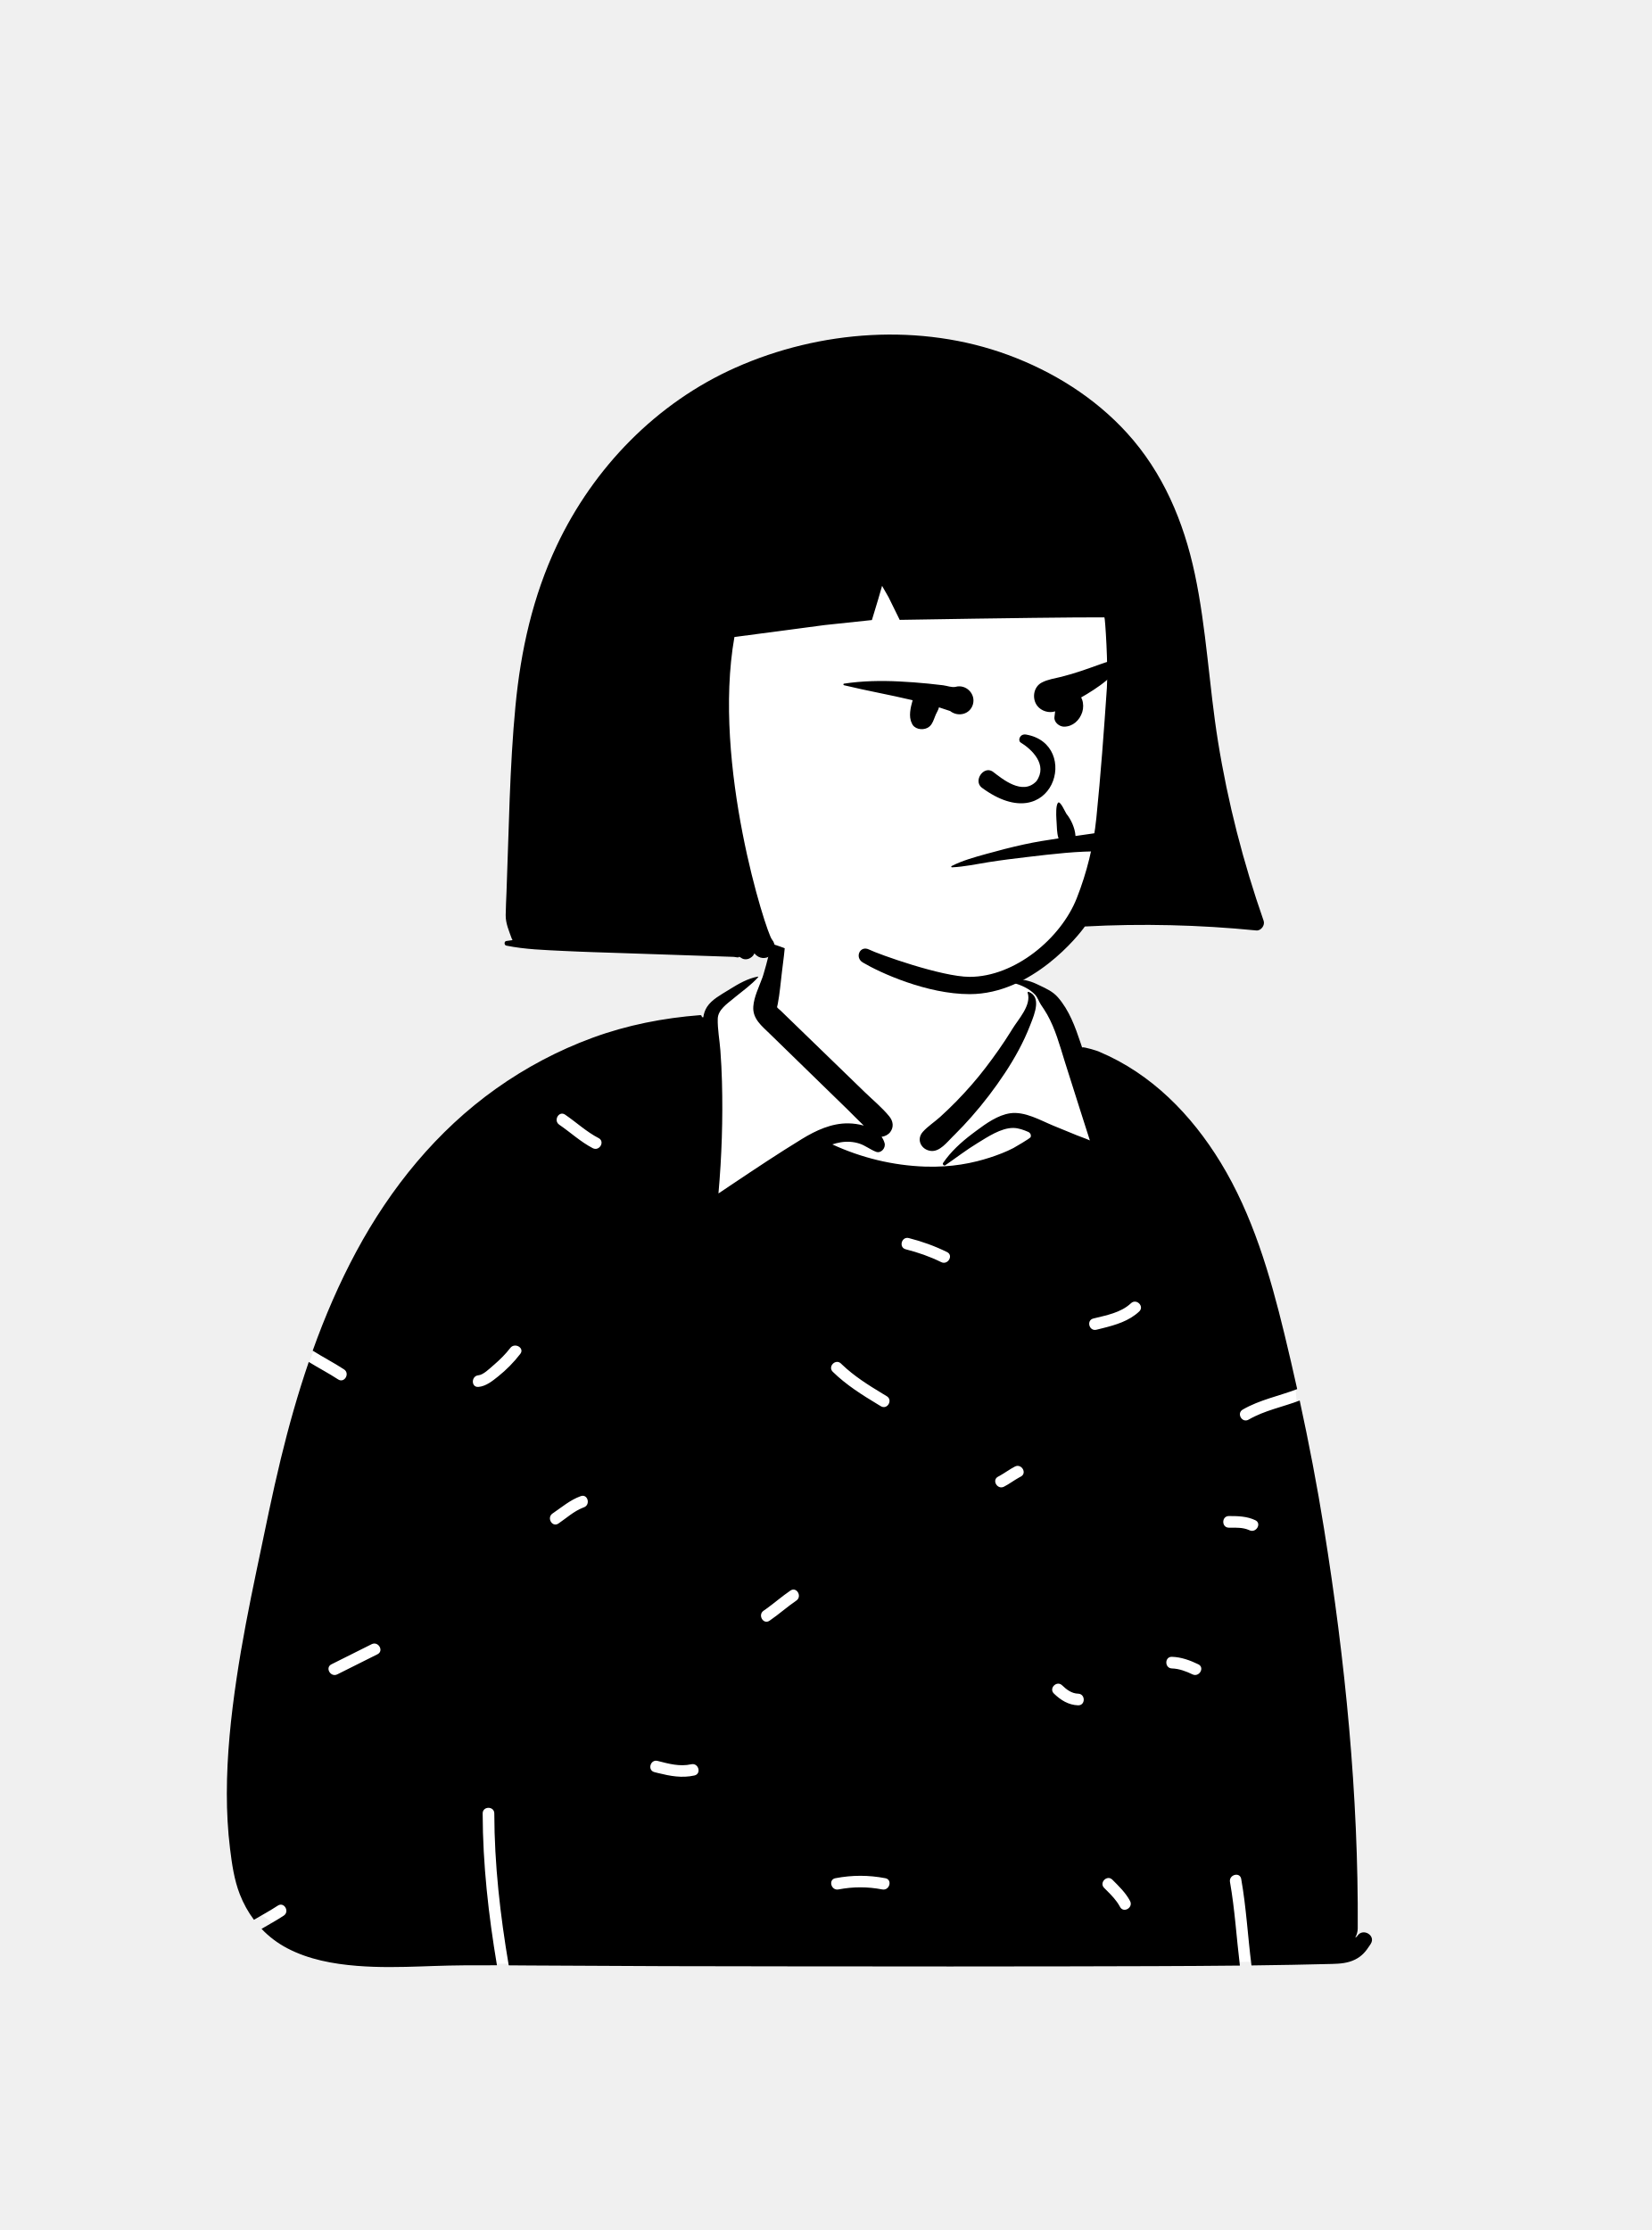
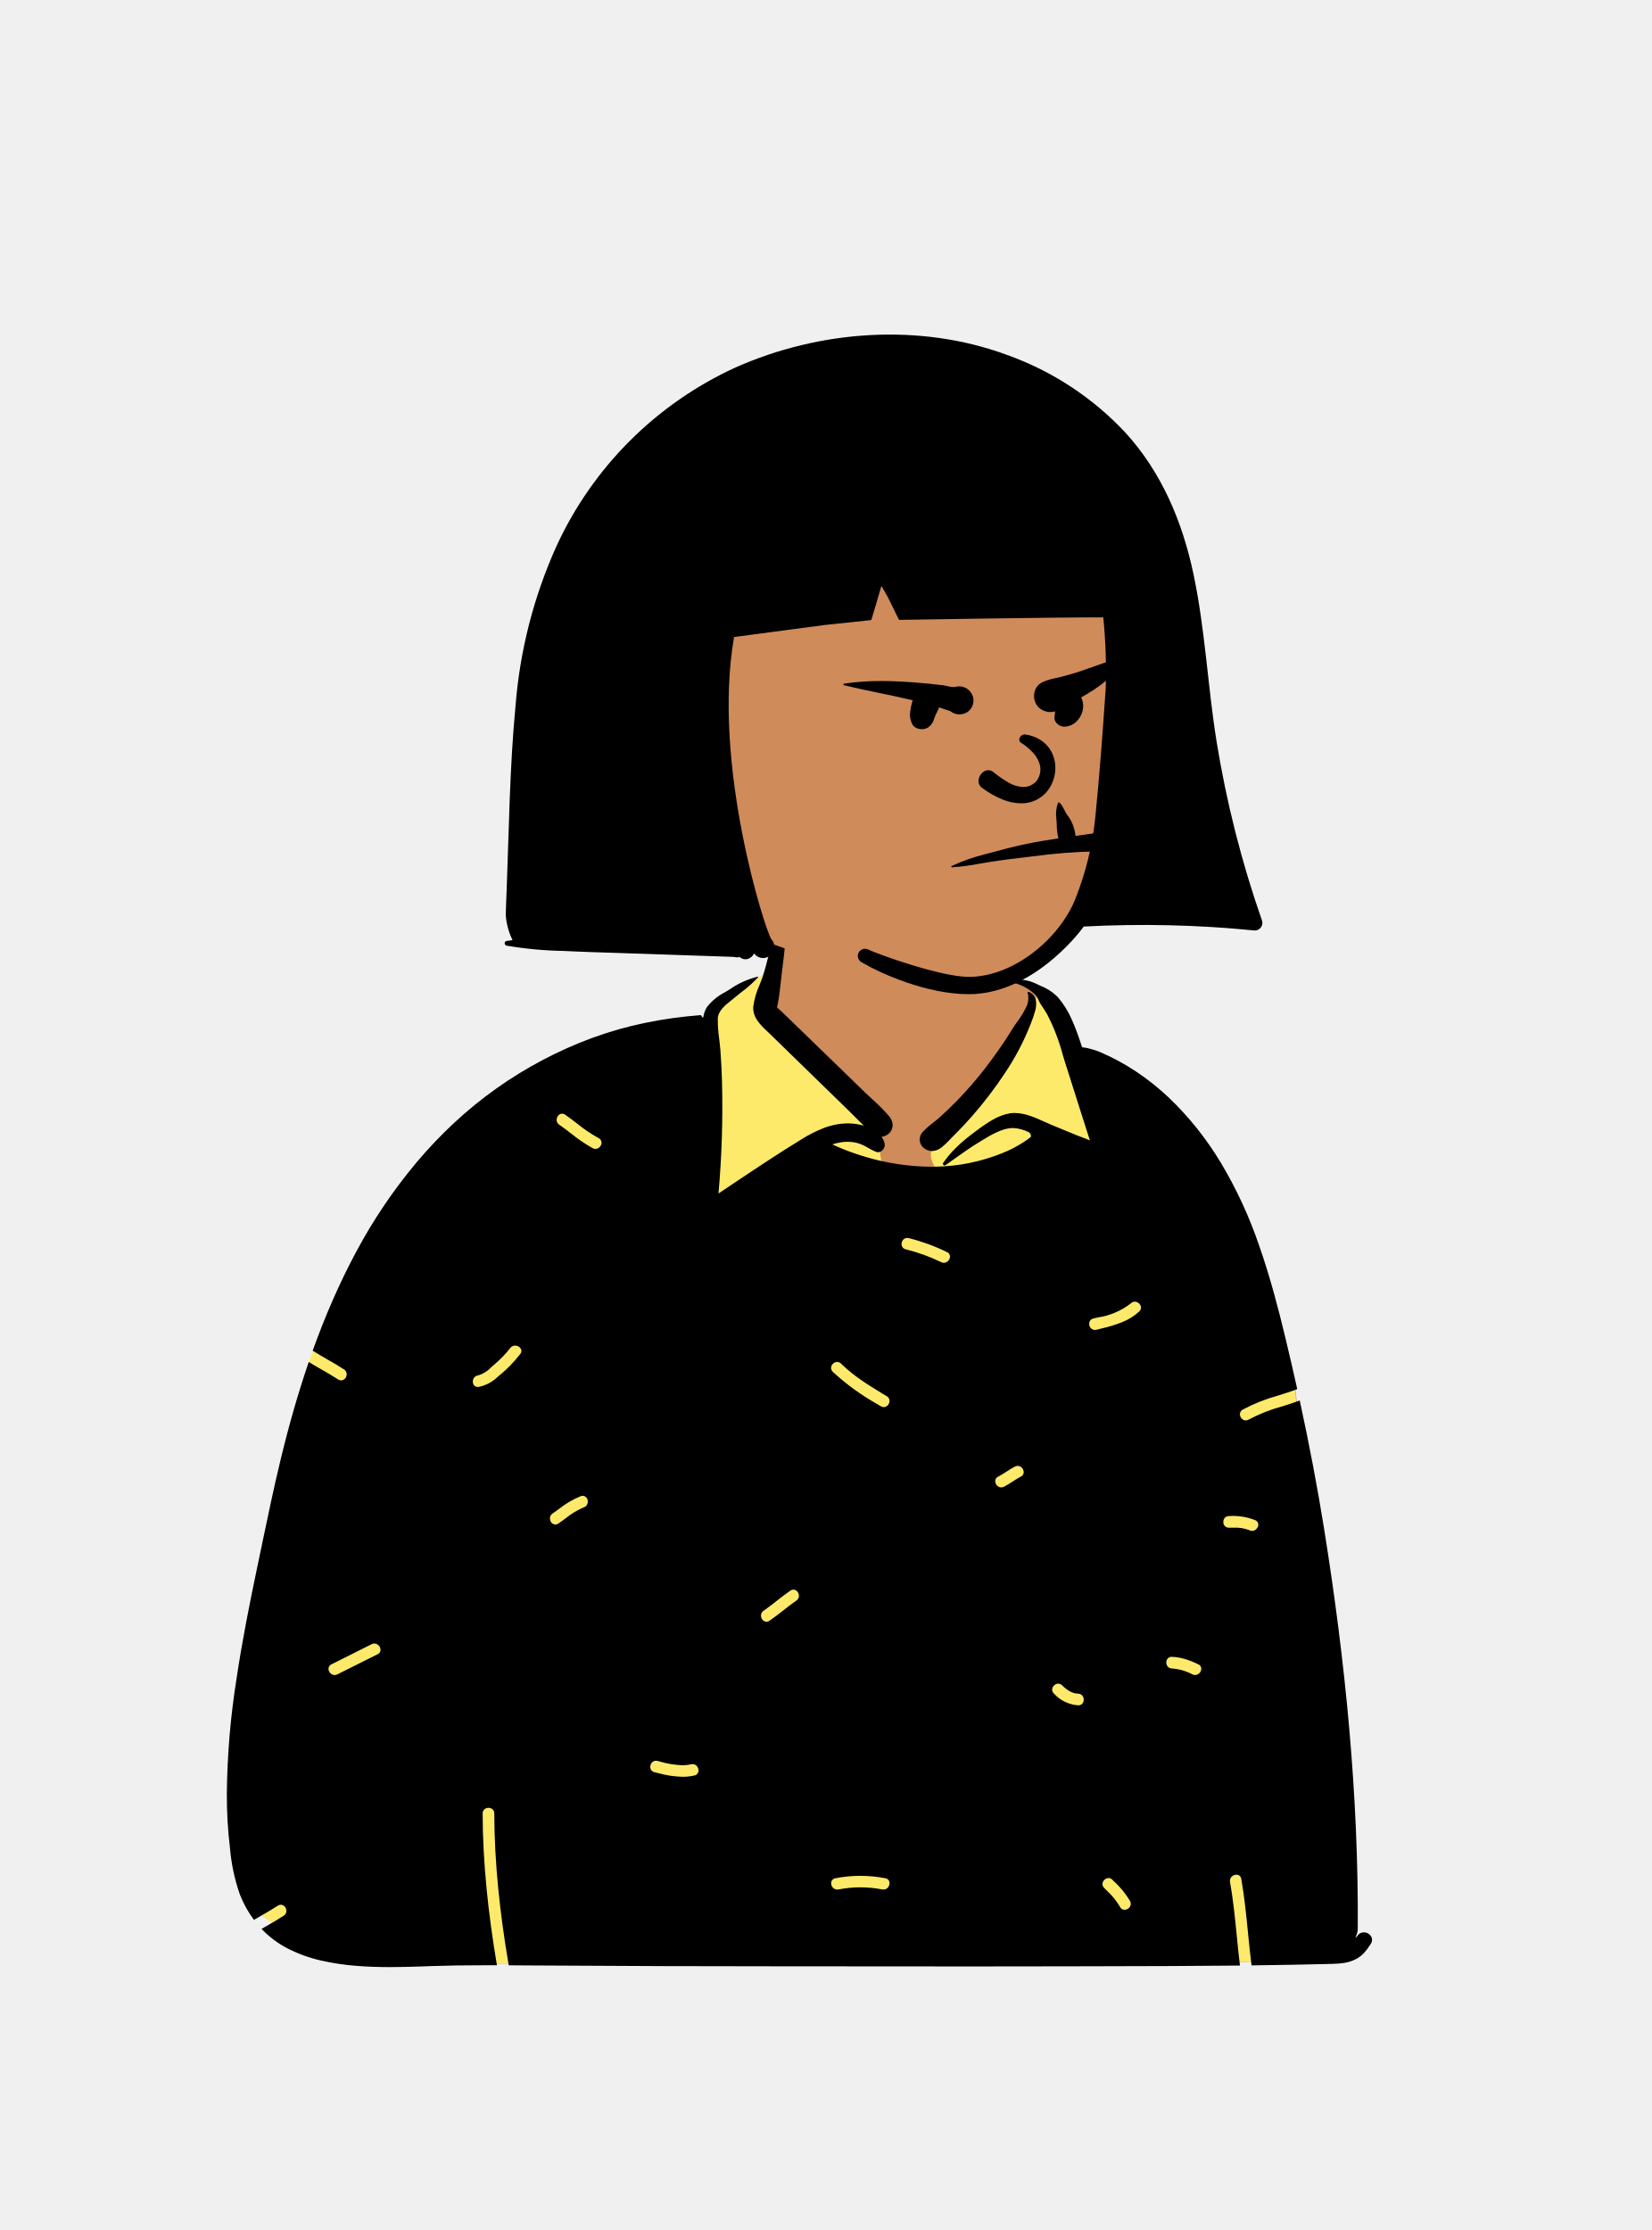
- <svg xmlns="http://www.w3.org/2000/svg" width="240px" height="324px" viewBox="0 0 240 324" version="1.1">
-   <g id="Introduction" stroke="none" stroke-width="1" fill="none" fill-rule="evenodd">
-     <g id="variations" transform="translate(-2766, -2054)">
-       <g id="images" transform="translate(126, 110)">
-         <g id="a-person/bust" transform="translate(2640, 1944)">
-           <g id="body/Polo-and-Sweater" transform="translate(31.05634, 135.0528)" fill-rule="evenodd">
-             <path d="M20.445,149.829 C33.382,150.191 45.602,150.591 58.513,149.829 C79.174,148.55 139.808,150.855 153.136,149.829 C154.141,149.751 157.6,150.855 157.672,149.829 C158.258,142.684 158.638,70.394 156.897,65.42 C155.157,60.446 146.565,36.535 135.617,25.385 C132.565,22.373 127.919,21.207 125.353,17.726 C123.141,13.93 123.313,11.702 121.128,9.705 C120.18,8.838 117.943,8.487 116.282,7.284 C114.611,5.623 116.193,1.967 115.507,-0.346 C114.094,-6.122 108.887,-9.827 103.195,-10.7 C95.285,-12.593 86.934,-10.803 83.145,-4.587 C81.735,-2.273 82.485,0.539 80.751,4.247 C80.874,7.049 77.605,7.725 75.65,8.836 L71.769,12.76 C59.811,19.491 45.744,23.125 35.267,32.168 C26.359,41.208 17.499,51.657 13.546,63.888 C12.728,67.22 12.461,70.665 12.122,74.07 C11.154,84.023 8.459,93.682 6.139,103.376 C3.494,115.59 1.028,128.555 4.593,140.884 C5.621,143.494 18.105,149.707 20.445,149.829 Z" id="🎨-Background" fill="#FFFFFF" />
-             <path d="M82.46,-3.592 C82.563,-3.93 83.009,-3.835 83.043,-3.514 C83.379,-0.327 82.956,3.004 82.551,6.17 C82.356,7.698 82.244,9.288 81.948,10.795 C81.91,10.955 81.875,11.118 81.841,11.279 C81.938,11.452 82.225,11.646 82.363,11.779 L82.959,12.359 L84.154,13.517 C86.493,15.783 88.832,18.05 91.17,20.316 L94.603,23.645 C95.78,24.786 97.118,25.879 98.151,27.151 C98.711,27.842 98.837,28.69 98.286,29.429 C98.013,29.795 97.523,30.061 97.027,30.116 C97.221,30.387 97.371,30.693 97.466,31.034 C97.66,31.727 96.959,32.578 96.213,32.289 C95.366,31.963 94.667,31.38 93.805,31.101 C92.934,30.818 91.988,30.763 91.086,30.915 C90.672,30.985 90.266,31.089 89.871,31.22 C94.099,33.166 98.672,34.284 103.337,34.445 C104.288,34.477 105.237,34.464 106.181,34.4 C107.77,34.297 109.348,34.056 110.898,33.667 C112.118,33.361 113.324,32.976 114.494,32.511 C115.069,32.282 115.637,32.031 116.187,31.746 L116.235,31.717 C116.359,31.64 118.654,30.337 118.694,30.142 C118.735,29.946 118.735,29.878 118.66,29.707 C118.61,29.594 118.516,29.498 118.378,29.42 C117.669,29.116 116.934,28.834 116.159,28.829 C114.376,28.818 112.43,30.137 110.956,31.036 C109.335,32.023 107.846,33.177 106.287,34.246 C106.251,34.271 106.211,34.282 106.172,34.282 C106.008,34.282 105.856,34.079 105.961,33.92 C107.079,32.275 108.587,30.904 110.165,29.707 L110.8,29.231 C112.245,28.153 113.935,26.959 115.692,26.699 C117.845,26.382 120.093,27.724 122.013,28.51 L125.415,29.903 C126.021,30.15 126.68,30.361 127.291,30.642 L125.865,26.181 C125.153,23.95 124.443,21.719 123.74,19.485 L123.603,19.048 C122.902,16.781 122.259,14.423 121.092,12.352 C120.813,11.856 120.494,11.389 120.179,10.917 C119.852,10.429 119.729,9.89 119.318,9.455 C118.502,8.59 117.334,8.083 116.218,7.751 C115.946,7.671 116.026,7.312 116.282,7.284 C117.427,7.164 118.518,7.431 119.552,7.914 L119.982,8.119 C120.961,8.582 121.914,9.012 122.641,9.843 C124.297,11.741 125.157,14.131 125.947,16.489 L126.159,17.123 C126.454,17.025 128.463,17.638 128.715,17.784 C136.247,20.969 142.048,26.899 146.29,33.849 C150.938,41.464 153.469,50.165 155.558,58.775 C156.203,61.433 156.82,64.098 157.412,66.77 C154.773,67.786 151.968,68.317 149.497,69.749 C148.556,70.294 149.406,71.755 150.35,71.209 C152.664,69.868 155.3,69.373 157.777,68.432 C159.12,74.616 160.315,80.835 161.315,87.079 C164.39,106.245 166.331,125.723 166.208,145.15 C166.206,145.579 166.08,146.059 165.845,146.471 C165.982,146.403 166.09,146.323 166.152,146.226 C166.931,145.002 168.885,146.137 168.101,147.367 L167.987,147.545 C167.399,148.453 166.85,149.146 165.816,149.658 C164.774,150.174 163.646,150.261 162.497,150.29 C158.59,150.393 154.681,150.46 150.771,150.508 C150.235,146.324 150.017,142.1 149.278,137.94 C149.088,136.87 147.459,137.324 147.648,138.389 C148.362,142.406 148.59,146.484 149.088,150.529 C140.728,150.619 132.363,150.62 124.01,150.643 C112.689,150.676 101.37,150.653 90.05,150.646 L85.198,150.645 C72.121,150.645 59.043,150.603 45.966,150.516 L42.856,150.494 C41.618,143.198 40.776,135.84 40.761,128.426 C40.758,127.338 39.068,127.336 39.07,128.426 C39.086,135.831 39.919,143.191 41.145,150.485 C38.048,150.471 34.953,150.482 31.857,150.592 L30.281,150.648 C27.128,150.756 23.968,150.823 20.82,150.571 C17.326,150.29 13.792,149.648 10.659,148.001 C9.248,147.258 8.005,146.309 6.943,145.192 C8.023,144.564 9.117,143.961 10.163,143.277 C11.069,142.684 10.224,141.219 9.31,141.817 C8.183,142.555 6.999,143.197 5.839,143.879 C4.999,142.758 4.309,141.513 3.786,140.171 C2.96,138.051 2.641,135.77 2.364,133.526 C2.037,130.882 1.901,128.217 1.901,125.554 C1.901,119.953 2.491,114.369 3.313,108.836 C4.099,103.535 5.138,98.277 6.236,93.035 L6.387,92.321 C7.47,87.168 8.503,82.001 9.746,76.884 C10.894,72.152 12.222,67.443 13.804,62.825 C15.212,63.696 16.685,64.458 18.072,65.365 C18.984,65.963 19.832,64.499 18.925,63.905 C17.446,62.937 15.868,62.132 14.376,61.186 C16.145,56.241 18.221,51.411 20.711,46.786 C25.696,37.522 32.415,29.235 41.02,23.119 C45.327,20.058 50.053,17.554 55.016,15.732 C60.076,13.872 65.32,12.853 70.682,12.435 C70.835,12.423 70.921,12.564 70.914,12.695 L70.912,12.72 L71.123,12.754 C71.202,12.223 71.362,11.71 71.668,11.239 C72.366,10.165 73.688,9.476 74.744,8.816 L74.995,8.661 C76.251,7.881 77.578,7.114 79.04,6.84 C79.09,6.832 79.122,6.885 79.088,6.925 C78.124,8.031 76.891,8.875 75.762,9.81 L75.502,10.027 C74.566,10.798 73.26,11.673 73.225,12.961 C73.185,14.479 73.496,16.057 73.608,17.571 C73.72,19.079 73.798,20.586 73.838,22.1 C73.984,27.521 73.809,32.944 73.329,38.344 L75.45,36.924 C78.751,34.713 82.062,32.509 85.443,30.44 C87.488,29.186 89.787,28.115 92.237,28.163 C92.924,28.176 93.699,28.275 94.443,28.487 C93.642,27.728 92.875,26.921 92.092,26.158 C90.801,24.9 89.51,23.643 88.219,22.387 L84.497,18.76 L80.774,15.134 C79.621,14.007 78.268,12.97 78.391,11.194 C78.49,9.778 79.21,8.368 79.703,7.003 C79.772,6.807 79.836,6.612 79.895,6.42 C80.888,3.118 81.452,-0.303 82.46,-3.592 Z M130.563,138.054 C129.794,137.283 128.598,138.478 129.369,139.249 L129.776,139.655 C130.456,140.334 131.13,141.034 131.601,141.873 L131.67,142 C132.178,142.963 133.637,142.109 133.13,141.146 C132.502,139.956 131.504,138.996 130.563,138.054 Z M97.578,137.836 C95.127,137.368 92.765,137.368 90.314,137.836 C89.247,138.04 89.699,139.67 90.763,139.467 C92.907,139.057 94.985,139.057 97.128,139.467 C98.191,139.67 98.647,138.041 97.578,137.836 Z M64.478,120.793 C63.423,120.526 62.973,122.156 64.029,122.423 L64.549,122.554 C66.315,122.991 67.998,123.316 69.832,122.911 C70.88,122.679 70.457,121.088 69.425,121.272 L69.383,121.28 C67.685,121.655 66.121,121.209 64.478,120.793 Z M123.262,109.811 C122.482,109.052 121.285,110.246 122.067,111.006 C123.043,111.955 124.192,112.676 125.585,112.715 C126.657,112.745 126.672,111.104 125.633,111.026 L125.585,111.024 C124.652,110.998 123.908,110.439 123.262,109.811 Z M23.792,105.295 C24.765,104.808 23.91,103.349 22.939,103.835 L17.098,106.757 L17.098,106.757 C16.125,107.243 16.98,108.703 17.951,108.217 L23.792,105.295 L23.792,105.295 Z M139.214,105.668 C138.126,105.637 138.127,107.328 139.214,107.358 C140.237,107.387 141.284,107.774 142.195,108.217 C143.17,108.69 144.028,107.233 143.048,106.757 C141.858,106.178 140.551,105.705 139.214,105.668 Z M84.637,97.504 C85.532,96.896 84.687,95.43 83.784,96.044 C82.552,96.881 81.436,97.871 80.223,98.734 L79.89,98.966 C78.996,99.574 79.84,101.039 80.743,100.426 C82.087,99.512 83.293,98.417 84.637,97.504 Z M147.489,85.215 C146.402,85.215 146.4,86.906 147.489,86.906 L147.696,86.906 C148.593,86.901 149.54,86.876 150.374,87.235 L150.47,87.278 C151.449,87.739 152.308,86.282 151.323,85.818 C150.099,85.241 148.82,85.216 147.489,85.215 Z M53.627,84.008 L53.769,83.954 C54.786,83.589 54.347,81.955 53.32,82.324 C51.772,82.881 50.567,83.932 49.224,84.844 C48.329,85.452 49.174,86.917 50.077,86.304 C51.234,85.518 52.311,84.522 53.627,84.008 L53.627,84.008 Z M117.022,79.609 L117.25,79.487 C118.218,78.989 117.363,77.529 116.397,78.027 C115.63,78.422 114.944,78.947 114.191,79.365 L113.963,79.488 C112.996,79.986 113.85,81.445 114.816,80.948 C115.583,80.553 116.27,80.027 117.022,79.609 L117.022,79.609 Z M91.31,63.232 L91.136,63.064 C90.358,62.302 89.162,63.496 89.941,64.259 C91.886,66.163 94.185,67.609 96.505,69.007 L96.927,69.261 C97.862,69.822 98.712,68.361 97.78,67.801 L97.161,67.428 C95.098,66.184 93.06,64.9 91.31,63.232 L91.31,63.232 Z M44.539,61.653 C45.195,60.802 43.769,59.969 43.103,60.77 L43.08,60.8 C42.398,61.686 41.588,62.488 40.742,63.22 L40.583,63.356 C40.079,63.785 39.163,64.703 38.455,64.764 C37.379,64.855 37.37,66.547 38.455,66.454 C39.55,66.361 40.492,65.59 41.319,64.93 C42.523,63.969 43.6,62.873 44.539,61.653 Z M134.458,55.494 C135.243,54.756 134.083,53.581 133.29,54.273 L133.263,54.298 C131.795,55.678 129.684,56.048 127.794,56.515 C126.739,56.777 127.186,58.408 128.244,58.146 L129.104,57.933 C131.035,57.451 132.973,56.89 134.458,55.494 Z M100.985,44.829 C99.931,44.561 99.481,46.191 100.536,46.459 C102.329,46.915 104.027,47.504 105.688,48.322 C106.661,48.8 107.518,47.343 106.541,46.862 C104.754,45.982 102.915,45.32 100.985,44.829 Z M118.251,9.186 C118.225,9.11 118.306,9.024 118.384,9.051 C120.28,9.758 119.272,12.243 118.683,13.731 L118.576,14.003 C117.653,16.387 116.362,18.708 114.955,20.842 C113.482,23.076 111.847,25.215 110.077,27.223 C109.309,28.095 108.512,28.941 107.689,29.763 L107.379,30.07 C106.547,30.888 105.473,32.325 104.182,32.166 C102.792,31.999 102.017,30.514 103.031,29.385 C103.747,28.586 104.74,27.95 105.541,27.223 C106.335,26.504 107.104,25.763 107.854,25 C109.388,23.433 110.842,21.779 112.171,20.035 C113.456,18.349 114.686,16.616 115.804,14.814 L116.026,14.453 C116.877,13.052 118.842,10.991 118.251,9.186 Z M51.051,26.897 C50.15,26.281 49.304,27.746 50.198,28.357 C51.841,29.48 53.287,30.842 55.065,31.766 C56.018,32.26 56.865,30.842 55.952,30.324 L55.918,30.306 C54.141,29.382 52.693,28.02 51.051,26.897 Z" id="🖍-Ink" fill="#000000" />
-           </g>
-           <g id="head/Bangs-2" transform="translate(78.59155, 38.04305)" fill-rule="evenodd">
-             <path d="M82.295,34.172 C69.591,25.76 44.14,26.674 30.156,31.828 C16.51,36.157 11.733,48.219 9.467,61.252 C6.713,75.899 7.084,97.014 26.887,96.758 C29.671,98.105 32.755,98.689 35.636,99.805 C39.578,101.168 43.444,102.751 47.445,103.946 C55.325,106.485 64.093,106.264 71.568,102.549 C75.698,100.553 77.407,97.445 80.108,94.134 C87.965,84.499 91.918,70.711 91.564,58.46 C90.943,49.834 89.517,39.848 82.295,34.172 Z" id="🎨-Background" fill="#FFFFFF" />
-             <path d="M98.371,69.681 C97.068,61.586 96.706,53.354 94.999,45.323 C93.394,37.765 90.392,30.624 85.146,24.862 C80.452,19.707 74.382,15.922 67.866,13.523 C55.173,8.85 40.575,9.907 28.296,15.362 C16.803,20.466 7.636,29.909 2.293,41.242 C-1.178,48.605 -2.923,56.434 -3.698,64.514 C-4.558,73.49 -4.651,82.559 -5.002,91.567 C-5.044,92.678 -5.106,93.79 -5.12,94.902 C-5.137,96.119 -4.645,97.186 -4.244,98.319 C-4.216,98.399 -4.176,98.476 -4.127,98.548 C-4.429,98.585 -4.732,98.63 -5.034,98.678 C-5.372,98.731 -5.357,99.281 -5.034,99.346 C-2.298,99.904 0.514,99.982 3.297,100.12 C6.18,100.264 9.068,100.342 11.956,100.439 C14.773,100.534 17.589,100.629 20.405,100.724 C21.884,100.775 23.363,100.826 24.842,100.874 C25.545,100.898 26.249,100.923 26.954,100.946 C27.305,100.959 27.658,100.969 28.009,100.982 C28.294,100.991 28.759,101.172 28.788,100.963 C28.841,100.995 28.898,101.022 28.959,101.041 C29.027,101.077 29.092,101.12 29.156,101.166 C29.5,101.403 30.022,101.373 30.371,101.166 C30.402,101.147 30.436,101.126 30.47,101.105 C30.73,100.95 30.911,100.726 31.013,100.473 C32.458,102.219 35.016,100.257 33.537,98.41 C32.743,97.417 24.842,73.063 28.112,54.51 L41.228,52.773 C42.826,52.611 45.113,52.369 48.087,52.046 C48.816,49.669 49.284,48.098 49.492,47.333 C49.516,47.248 49.539,47.162 49.564,47.077 C49.877,47.629 50.192,48.178 50.509,48.728 L52.127,52.019 C68.051,51.752 77.965,51.632 81.869,51.657 C81.968,51.657 82.44,58.78 82.226,61.916 C81.795,68.214 81.337,74.508 80.699,80.79 C80.291,84.812 79.31,88.756 77.848,92.463 C75.538,98.319 68.832,103.885 62.293,103.885 C58.223,103.885 49.025,100.587 47.686,99.921 C46.347,99.255 45.548,101.073 46.769,101.8 C49.242,103.273 56.058,106.397 62.293,106.397 C71.349,106.397 78.185,97.801 79.023,96.569 C87.269,96.117 95.703,96.326 103.938,97.144 C104.629,97.212 105.225,96.379 105.003,95.743 C102.045,87.274 99.795,78.539 98.371,69.681 Z" id="🖍-Ink" fill="#000000" />
-           </g>
-           <g id="face/Angry-with-Fang" transform="translate(112.1831, 77.35421)" fill="#000000" fill-rule="evenodd">
-             <path d="M41.524,39.293 C41.837,38.884 42.597,40.663 42.752,40.88 L42.76,40.89 C43.437,41.709 43.989,42.964 44.068,44.016 C44.07,44.048 44.07,44.078 44.07,44.109 C45.155,43.96 46.24,43.808 47.325,43.641 C47.745,43.326 48.332,43.424 48.9,43.711 C50.167,44.351 49.55,46.383 48.185,46.351 C44.494,46.263 40.725,46.737 37.065,47.163 C35.182,47.383 33.303,47.616 31.43,47.914 C29.681,48.192 27.892,48.584 26.121,48.661 C26.025,48.665 25.985,48.521 26.072,48.476 C27.633,47.674 29.416,47.188 31.101,46.719 C32.925,46.21 34.762,45.733 36.613,45.33 C38.273,44.969 39.942,44.698 41.615,44.454 C41.602,44.422 41.59,44.388 41.579,44.353 C41.367,43.641 41.372,42.824 41.327,42.074 L41.301,41.675 C41.26,40.989 41.218,39.693 41.524,39.293 Z M36.088,30.512 C37.683,31.482 40.114,33.744 38.397,36.149 C36.377,38.27 33.469,35.838 32.035,34.739 C30.706,33.887 29.213,36.078 30.446,37.074 C40.803,44.745 45.006,30.766 36.894,29.371 C36.001,29.218 35.67,30.212 36.088,30.512 Z M10.437,21.973 C13.092,21.568 15.811,21.522 18.493,21.656 C19.888,21.725 21.28,21.829 22.67,21.967 C23.396,22.039 24.121,22.119 24.844,22.21 C25.363,22.275 26.164,22.572 26.657,22.437 C28.164,22.024 29.594,23.451 29.179,24.96 C28.767,26.458 27,26.853 25.864,25.953 C25.325,25.763 24.783,25.583 24.238,25.415 C24.197,25.587 24.136,25.757 24.049,25.921 C23.953,26.105 23.859,26.29 23.771,26.478 C23.79,26.448 23.644,26.798 23.64,26.808 L23.523,27.113 C23.32,27.639 23.092,28.138 22.54,28.41 C21.78,28.785 20.589,28.578 20.282,27.685 C19.802,26.745 20.119,25.432 20.394,24.458 L20.416,24.383 C17.103,23.595 13.735,23.004 10.437,22.203 C10.329,22.177 10.318,21.992 10.437,21.973 Z M49.837,18.438 C50.009,18.093 50.4,18.092 50.633,18.416 C51.15,19.136 49.992,20.166 49.509,20.645 L49.46,20.694 C48.374,21.796 47.05,22.685 45.736,23.488 C45.461,23.657 45.181,23.817 44.9,23.975 C44.952,24.08 45,24.187 45.038,24.296 C45.237,24.857 45.241,25.528 45.062,26.096 C44.689,27.28 43.696,28.226 42.408,28.224 C41.729,28.224 40.926,27.582 41.017,26.833 C41.05,26.566 41.077,26.283 41.118,25.999 C40.212,26.301 39.1,25.948 38.524,25.201 C37.724,24.163 37.944,22.462 39.17,21.817 C40.072,21.343 41.067,21.224 42.044,20.973 C43.013,20.725 43.976,20.44 44.924,20.121 C45.86,19.807 46.791,19.471 47.721,19.139 C48.181,18.974 48.636,18.822 49.104,18.683 C49.313,18.62 49.615,18.457 49.837,18.438 Z" id="🖍-Ink" />
-           </g>
-           <g id="facial-hair/*-None" transform="translate(104.5775, 109.4794)" />
-           <g id="accessories/*-None" transform="translate(88.52113, 88.97847)" />
-         </g>
-       </g>
-     </g>
+ <svg xmlns="http://www.w3.org/2000/svg" id="peep-84" width="240" height="324" viewBox="0 0 240 324">
+   <g id="BODY" transform="translate(31.056 135.053)">
+     <path id="_Skin" data-name="✋ Skin" d="M17.631,161.246c12.936.362,25.157.762,38.068,0,20.661-1.278,81.295,1.026,94.622,0,1.006-.077,4.465,1.026,4.537,0,.586-7.145.966-79.435-.775-84.409S143.75,47.953,132.8,36.8c-3.053-3.012-7.7-4.179-10.264-7.66-2.213-3.8-2.041-6.024-4.226-8.021-.948-.867-3.184-1.218-4.846-2.421-1.671-1.661-.089-5.317-.775-7.63C111.279,5.3,106.072,1.591,100.381.718c-7.91-1.894-16.261-.1-20.05,6.113-1.41,2.314-.66,5.126-2.394,8.834.124,2.8-3.146,3.479-5.1,4.589l-3.881,3.924C57,30.908,42.93,34.543,32.452,43.586c-8.908,9.04-17.768,19.489-21.72,31.72A72.809,72.809,0,0,0,9.308,85.488C8.34,95.44,5.644,105.1,3.324,114.794.679,127.007-1.786,139.973,1.778,152.3,2.806,154.911,15.291,161.124,17.631,161.246Z" transform="translate(2.815 -11.413)" fill="#d08b5b" />
+     <path id="Path" d="M77.951,0l1.01.108V7.89L92.172,21.638,94.586,24.4q-2.159,7.7,4.348,7.7c6.507,0,1.476-1.891,2.7-4.451l.052-.1q1.33-2.629,9.106-11.152l5.946-9.943V4.633l.2.082a4.814,4.814,0,0,1,1.375.773c2.185,2,2.013,4.225,4.226,8.021,2.566,3.481,7.211,4.648,10.264,7.66,10.948,11.15,19.54,35.06,21.28,40.034s1.361,77.264.775,84.409c-.072,1.026-3.531-.077-4.537,0-13.328,1.026-73.961-1.278-94.622,0-12.911.762-25.132.362-38.068,0-2.34-.122-14.824-6.335-15.852-8.945-3.565-12.329-1.1-25.295,1.546-37.508l.229-.953C5.78,88.991,8.285,79.8,9.259,70.344l.049-.489a72.809,72.809,0,0,1,1.424-10.183c3.952-12.231,12.813-22.68,21.72-31.72C42.825,19,56.716,15.348,68.6,8.745l.359-.2L72.836,4.62l.119-.066c1.965-1.072,5.1-1.777,4.982-4.523L77.951,0Z" transform="translate(2.747 4.225)" fill="#fdea6b" />
+     <path id="_Ink" data-name="🖍 Ink" d="M23.716,154.549c-1.768,0-3.338-.057-4.8-.173A35.1,35.1,0,0,1,13.7,153.6a20.615,20.615,0,0,1-4.945-1.8A14.327,14.327,0,0,1,5.042,149c.252-.147.51-.295.759-.438l.014-.008c.811-.466,1.65-.948,2.447-1.469a.838.838,0,0,0,.35-.447.874.874,0,0,0,0-.515.843.843,0,0,0-.765-.638.794.794,0,0,0-.437.141c-.793.52-1.629,1-2.437,1.463-.34.2-.691.4-1.034.6a15.679,15.679,0,0,1-2.053-3.709A27.419,27.419,0,0,1,.463,137.33,64.393,64.393,0,0,1,0,129.358,112.81,112.81,0,0,1,1.411,112.64c.827-5.573,1.942-11.115,2.924-15.8l.15-.715c.212-1.007.425-2.032.632-3.023l0-.019C5.969,89.01,6.846,84.8,7.844,80.688c1.241-5.111,2.568-9.71,4.058-14.059.6.373,1.229.733,1.835,1.08.807.463,1.641.942,2.433,1.46a.793.793,0,0,0,.437.141.843.843,0,0,0,.765-.639.874.874,0,0,0,0-.515.828.828,0,0,0-.351-.447c-.794-.52-1.629-1-2.437-1.464h0c-.7-.4-1.419-.816-2.11-1.254.907-2.537,1.882-5,2.9-7.32,1.074-2.456,2.231-4.838,3.437-7.081a75.752,75.752,0,0,1,8.8-13.014A65.6,65.6,0,0,1,33.016,31.9a59.858,59.858,0,0,1,12.855-9.134,59.365,59.365,0,0,1,7.244-3.229,54.228,54.228,0,0,1,7.719-2.189,64.151,64.151,0,0,1,7.946-1.108H68.8a.2.2,0,0,1,.144.062.274.274,0,0,1,.07.2l0,.024.211.034a3.712,3.712,0,0,1,.545-1.515,7.816,7.816,0,0,1,2.6-2.129c.167-.1.324-.2.479-.293l.25-.156a12.148,12.148,0,0,1,4.045-1.82h.011a.051.051,0,0,1,.047.029.053.053,0,0,1-.01.057,17.421,17.421,0,0,1-2.409,2.151c-.3.239-.617.486-.917.734l-.26.217c-.111.091-.224.182-.345.278-.891.712-1.9,1.52-1.932,2.656a20.878,20.878,0,0,0,.212,2.97v0c.064.54.131,1.1.171,1.638.114,1.529.191,3.053.23,4.529a141.3,141.3,0,0,1-.509,16.245l2.121-1.421c3.36-2.25,6.652-4.439,9.993-6.484a18.672,18.672,0,0,1,3.17-1.6,9.762,9.762,0,0,1,3.463-.679l.162,0a8.766,8.766,0,0,1,2.206.323c-.46-.436-.915-.894-1.354-1.336-.326-.328-.663-.667-1-.993l-.019-.018c-1.26-1.227-2.563-2.5-3.854-3.752L82.6,22.565l-3.723-3.627c-.131-.128-.267-.257-.4-.382l0,0a9.629,9.629,0,0,1-1.421-1.558,3.418,3.418,0,0,1-.441-.916A2.97,2.97,0,0,1,76.489,15a10.867,10.867,0,0,1,.91-3.15c.137-.343.278-.7.4-1.041.066-.186.129-.376.192-.583.487-1.62.877-3.3,1.255-4.915.392-1.682.8-3.421,1.31-5.1A.276.276,0,0,1,80.826,0a.32.32,0,0,1,.316.291,27.737,27.737,0,0,1,.032,4.85c-.116,1.645-.323,3.266-.524,4.834-.062.485-.116.982-.168,1.463-.114,1.048-.232,2.131-.434,3.161-.035.15-.072.313-.108.484a1.6,1.6,0,0,0,.357.358c.063.052.121.1.165.142l.6.58,1.2,1.157,3.814,3.7.022.021,3.18,3.082L92.7,27.449c.353.342.725.684,1.085,1.016a24.469,24.469,0,0,1,2.462,2.491,2.076,2.076,0,0,1,.484,1.121,1.662,1.662,0,0,1-.349,1.157,1.884,1.884,0,0,1-1.259.687,2.911,2.911,0,0,1,.439.918,1.054,1.054,0,0,1-.2.908.954.954,0,0,1-.75.405.835.835,0,0,1-.3-.058,8.2,8.2,0,0,1-1.112-.562,7,7,0,0,0-1.3-.626,5.584,5.584,0,0,0-1.731-.269,5.975,5.975,0,0,0-.988.083,8.206,8.206,0,0,0-1.215.3,35.759,35.759,0,0,0,6.569,2.282,34.614,34.614,0,0,0,6.9.943c.332.011.667.017.994.017.623,0,1.245-.021,1.85-.061A26.556,26.556,0,0,0,109,37.471a28.746,28.746,0,0,0,3.6-1.156,18.334,18.334,0,0,0,1.692-.765l.048-.029.183-.107.007,0a15.78,15.78,0,0,0,2.269-1.464.564.564,0,0,0-.035-.434.746.746,0,0,0-.282-.288,5.822,5.822,0,0,0-2.219-.591h-.021c-1.607,0-3.348,1.075-4.747,1.939l-.435.267c-1.071.652-2.1,1.389-3.1,2.1l0,0c-.511.365-1.039.743-1.567,1.105a.2.2,0,0,1-.114.036.259.259,0,0,1-.218-.14.211.211,0,0,1,.007-.222,14.789,14.789,0,0,1,1.929-2.275,23.8,23.8,0,0,1,2.274-1.938l.636-.477a22.576,22.576,0,0,1,2.329-1.573,7.468,7.468,0,0,1,2.563-.959,4.58,4.58,0,0,1,.665-.048,7.087,7.087,0,0,1,2.263.427c.749.253,1.484.586,2.194.907h0c.416.188.81.366,1.2.524l3.4,1.393c.235.1.482.188.722.277h0c.383.143.779.29,1.153.462l-1.425-4.461c-.636-1.993-1.386-4.348-2.126-6.7l-.137-.437c-.085-.274-.17-.555-.253-.827l0-.009a29.153,29.153,0,0,0-2.255-5.86c-.249-.443-.534-.869-.81-1.282l-.021-.031-.082-.123a4.782,4.782,0,0,1-.329-.606,3.162,3.162,0,0,0-.533-.857,6.807,6.807,0,0,0-3.1-1.7.217.217,0,0,1-.169-.233.261.261,0,0,1,.233-.234,5.268,5.268,0,0,1,.55-.029,6.361,6.361,0,0,1,2.721.658l.43.205.115.054a7.249,7.249,0,0,1,2.543,1.67,12.988,12.988,0,0,1,1.978,3.15,34.528,34.528,0,0,1,1.329,3.5l.211.633a.306.306,0,0,1,.091-.01,7.292,7.292,0,0,1,1.329.285,8.45,8.45,0,0,1,1.137.386,32.38,32.38,0,0,1,5.327,2.877,36.089,36.089,0,0,1,4.694,3.744,45.4,45.4,0,0,1,7.554,9.444,63,63,0,0,1,5.593,12.09c1.609,4.585,2.809,9.268,3.675,12.837.627,2.582,1.25,5.272,1.854,7.994-.918.354-1.872.653-2.795.943a25.028,25.028,0,0,0-5.121,2.036.769.769,0,0,0-.379.9.886.886,0,0,0,.811.676.836.836,0,0,0,.421-.12,23.339,23.339,0,0,1,4.834-1.911c.856-.266,1.741-.542,2.593-.866,1.394,6.419,2.584,12.693,3.538,18.648.787,4.906,1.486,9.76,2.079,14.427.625,4.922,1.152,9.8,1.567,14.51.435,4.931.76,9.83.967,14.559.216,4.931.31,9.835.28,14.574a2.783,2.783,0,0,1-.363,1.321.732.732,0,0,0,.307-.245,1.074,1.074,0,0,1,.925-.526,1.265,1.265,0,0,1,1.087.629.985.985,0,0,1-.062,1.038l-.114.178a7.773,7.773,0,0,1-.918,1.2,4.428,4.428,0,0,1-1.253.908,5.618,5.618,0,0,1-1.619.5,12.862,12.862,0,0,1-1.7.134c-3.542.093-7.377.165-11.726.218-.2-1.587-.364-3.207-.519-4.773h0c-.254-2.563-.516-5.213-.974-7.794a.686.686,0,0,0-.707-.611.99.99,0,0,0-.74.346.846.846,0,0,0-.183.714c.459,2.582.721,5.233.975,7.8h0c.141,1.424.287,2.9.465,4.342-6.664.072-13.439.087-19.992.1l-5.086.012c-4.033.012-8.282.017-13.372.017-4.224,0-8.514,0-12.664-.008H96.04l-7.892-.006-4.852,0c-13.131,0-26.331-.043-39.232-.129l-3.11-.022c-.669-3.943-1.161-7.538-1.506-10.99-.389-3.9-.582-7.522-.589-11.079a.78.78,0,0,0-.266-.612.891.891,0,0,0-.582-.2.879.879,0,0,0-.622.243.789.789,0,0,0-.221.574c.007,3.554.2,7.175.583,11.071.341,3.456.829,7.05,1.491,10.988-.69,0-1.327,0-1.948,0-2.853,0-5.186.036-7.34.112l-1.576.056C26.988,154.5,25.346,154.549,23.716,154.549ZM128.1,141.609a.921.921,0,0,0-.818.574.77.77,0,0,0,.186.87l.407.406a10.456,10.456,0,0,1,1.826,2.218l.069.127a.73.73,0,0,0,.66.423.955.955,0,0,0,.787-.456.808.808,0,0,0,.012-.82,12.686,12.686,0,0,0-2.4-2.925l-.168-.168A.79.79,0,0,0,128.1,141.609Zm-36.055-.32a19.148,19.148,0,0,0-3.632.351.736.736,0,0,0-.489.3.758.758,0,0,0-.117.5.9.9,0,0,0,.874.846.965.965,0,0,0,.18-.018,16.642,16.642,0,0,1,6.365,0,.963.963,0,0,0,.18.017.828.828,0,0,0,.611-.265,1,1,0,0,0,.264-.581.756.756,0,0,0-.117-.5.737.737,0,0,0-.489-.3A19.148,19.148,0,0,0,92.045,141.29Zm-29.7-16.722a.85.85,0,0,0-.816.783.832.832,0,0,0,.1.533.777.777,0,0,0,.49.344l.519.13a14.693,14.693,0,0,0,3.556.542,7.916,7.916,0,0,0,1.728-.185.756.756,0,0,0,.49-.321.8.8,0,0,0,.111-.518.981.981,0,0,0-.259-.562.8.8,0,0,0-.587-.253.931.931,0,0,0-.163.015l-.042.008a6.067,6.067,0,0,1-1.325.141,13.384,13.384,0,0,1-3.311-.56l-.269-.068a.928.928,0,0,0-.228-.029Zm58.448-11.2a.855.855,0,0,0-.5.168.961.961,0,0,0-.329.412.757.757,0,0,0,.2.858,5.231,5.231,0,0,0,3.518,1.709h.029a.751.751,0,0,0,.578-.242.86.86,0,0,0,.208-.544.925.925,0,0,0-.18-.595.788.788,0,0,0-.587-.308l-.048,0a2.641,2.641,0,0,1-1.27-.381,5.4,5.4,0,0,1-1.053-.832A.8.8,0,0,0,120.8,113.372Zm-99.365-5.83h0a.878.878,0,0,0-.395.1L15.2,110.561a.713.713,0,0,0-.407.837.931.931,0,0,0,.865.721.878.878,0,0,0,.4-.1l5.841-2.922a.712.712,0,0,0,.407-.836.931.931,0,0,0-.865-.721Zm115.852,1.93a.749.749,0,0,0-.586.251.867.867,0,0,0-.2.558.915.915,0,0,0,.2.6.8.8,0,0,0,.616.287,7.419,7.419,0,0,1,2.981.858.886.886,0,0,0,.389.093.938.938,0,0,0,.876-.73.7.7,0,0,0-.411-.824,12.757,12.757,0,0,0-1.862-.747,7.439,7.439,0,0,0-1.971-.342ZM82.323,99.7h0a.779.779,0,0,0-.441.147c-.673.457-1.321.968-1.949,1.462-.522.411-1.062.836-1.612,1.228l-.333.232a.849.849,0,0,0-.346.458.9.9,0,0,0,.007.522.834.834,0,0,0,.751.627.78.78,0,0,0,.441-.147c.672-.457,1.32-.967,1.946-1.46h0c.627-.494,1.275-1,1.947-1.461a.849.849,0,0,0,.346-.458.9.9,0,0,0-.007-.522.834.834,0,0,0-.751-.627Zm63.936-8.993a5.611,5.611,0,0,1,2.214.331l.1.043a.893.893,0,0,0,.382.089.879.879,0,0,0,.577-.225.974.974,0,0,0,.31-.513.691.691,0,0,0-.416-.81,8.6,8.6,0,0,0-3.834-.6.778.778,0,0,0-.612.264.889.889,0,0,0-.2.581.8.8,0,0,0,.816.845h.671Zm-94.55-4.633a.861.861,0,0,0-.291.054,12.712,12.712,0,0,0-3.133,1.838h0c-.312.226-.635.459-.962.681a.849.849,0,0,0-.346.458.9.9,0,0,0,.007.522.834.834,0,0,0,.751.627.78.78,0,0,0,.44-.147c.335-.228.67-.478.994-.72a11.277,11.277,0,0,1,2.556-1.577l.142-.053a.844.844,0,0,0,.483-.417.947.947,0,0,0,.079-.582A.761.761,0,0,0,51.709,86.075ZM114.9,81.729a.871.871,0,0,0-.4.1c-.422.217-.826.478-1.217.73-.32.207-.651.42-.989.609l-.228.122a.723.723,0,0,0-.4.849.972.972,0,0,0,.3.5.829.829,0,0,0,.551.215.871.871,0,0,0,.4-.1c.421-.217.825-.478,1.215-.73.321-.207.652-.421.991-.609l.228-.122a.723.723,0,0,0,.4-.85.972.972,0,0,0-.3-.5A.829.829,0,0,0,114.9,81.729ZM88.671,66.624a.924.924,0,0,0-.825.578.76.76,0,0,0,.193.861A34.7,34.7,0,0,0,94.6,72.811l.422.254a.823.823,0,0,0,.426.126.763.763,0,0,0,.506-.2.97.97,0,0,0,.293-.468.825.825,0,0,0-.011-.5.8.8,0,0,0-.36-.422l-.619-.372c-.991-.6-2.045-1.246-3.042-1.939a23.277,23.277,0,0,1-2.808-2.257l-.174-.168A.8.8,0,0,0,88.671,66.624ZM41.892,64.25h0a.883.883,0,0,0-.69.325l-.023.029a16.688,16.688,0,0,1-2.338,2.42l-.159.136c-.078.067-.171.149-.26.228a4.2,4.2,0,0,1-1.868,1.179.886.886,0,0,0-.81.959.715.715,0,0,0,.725.736c.027,0,.056,0,.084,0a5.581,5.581,0,0,0,2.808-1.479l.056-.045a19.144,19.144,0,0,0,3.22-3.277.662.662,0,0,0,.1-.721.96.96,0,0,0-.849-.487Zm90.032-6.383h0a.808.808,0,0,0-.535.21l-.028.025a10.175,10.175,0,0,1-4.811,2.058c-.216.051-.439.1-.658.159a.773.773,0,0,0-.49.34.828.828,0,0,0-.105.531.853.853,0,0,0,.821.788.935.935,0,0,0,.224-.028l.861-.212a20.653,20.653,0,0,0,2.844-.877,8.067,8.067,0,0,0,2.509-1.563.742.742,0,0,0,.206-.844.942.942,0,0,0-.838-.587ZM98.856,48.6a.849.849,0,0,0-.815.782.833.833,0,0,0,.1.534.778.778,0,0,0,.491.345,26.089,26.089,0,0,1,5.152,1.863.883.883,0,0,0,.391.1.935.935,0,0,0,.871-.726.707.707,0,0,0-.41-.829,28.1,28.1,0,0,0-5.556-2.033.928.928,0,0,0-.228-.03ZM48.708,30.553h0a.706.706,0,0,0-.466.184.97.97,0,0,0-.283.441.9.9,0,0,0-.008.523.852.852,0,0,0,.345.46c.592.4,1.166.846,1.722,1.274a21.579,21.579,0,0,0,3.145,2.135.867.867,0,0,0,.4.1.825.825,0,0,0,.542-.209.975.975,0,0,0,.306-.485.723.723,0,0,0-.363-.851l-.034-.018a21.615,21.615,0,0,1-3.145-2.134c-.557-.428-1.132-.87-1.723-1.274a.777.777,0,0,0-.441-.148Zm53.77,5.43h0a1.624,1.624,0,0,1-.2-.012,1.957,1.957,0,0,1-.952-.379,1.687,1.687,0,0,1-.564-.746,1.592,1.592,0,0,1,.365-1.657,12.08,12.08,0,0,1,1.516-1.34c.336-.265.683-.539.994-.822.769-.7,1.547-1.443,2.313-2.223a53.41,53.41,0,0,0,4.316-4.965c1.423-1.867,2.612-3.575,3.634-5.22l.222-.361c.182-.3.416-.631.664-.982a13.609,13.609,0,0,0,1.3-2.095,2.969,2.969,0,0,0,.264-2.19.1.1,0,0,1,.017-.093.108.108,0,0,1,.086-.047.09.09,0,0,1,.03.005,1.572,1.572,0,0,1,.937.837,2.976,2.976,0,0,1,.031,1.877,13.978,13.978,0,0,1-.65,1.919l-.019.047-.107.272a36.685,36.685,0,0,1-3.621,6.839,57.689,57.689,0,0,1-4.878,6.381c-.76.862-1.563,1.717-2.388,2.54l-.31.307c-.139.136-.283.288-.435.449a9.837,9.837,0,0,1-1.177,1.112A2.326,2.326,0,0,1,102.479,35.983Z" transform="translate(1.901 -3.8)" />
+   </g>
+   <g id="HEAD" transform="translate(78.592 38.043)">
+     <path id="_Skin-2" data-name="✋ Skin" d="M73.9,6.274c-12.677-8.412-38.074-7.5-52.03-2.345C8.253,8.258,3.486,20.321,1.225,33.354-1.523,48-1.153,69.115,18.608,68.86c2.778,1.347,5.856,1.931,8.731,3.047,3.934,1.364,7.792,2.947,11.784,4.141a32.1,32.1,0,0,0,24.072-1.4c4.121-2,5.827-5.1,8.522-8.415C79.557,56.6,83.5,42.813,83.149,30.562,82.529,21.936,81.106,11.95,73.9,6.274Z" transform="translate(8.222 27.898)" fill="#d08b5b" />
+     <path id="_Ink-2" data-name="🖍 Ink" d="M103.434,59.114c-1.3-8.095-1.661-16.327-3.365-24.358-1.6-7.558-4.6-14.7-9.833-20.461A43.623,43.623,0,0,0,72.994,2.956C60.328-1.717,45.76-.661,33.507,4.795A52.839,52.839,0,0,0,7.559,30.674,69.652,69.652,0,0,0,1.58,53.946C.722,62.922.629,71.991.279,81c-.042,1.112-.1,2.223-.118,3.335a9.832,9.832,0,0,0,.875,3.417.971.971,0,0,0,.116.228c-.3.038-.6.082-.9.131-.337.053-.323.6,0,.668a54.993,54.993,0,0,0,8.313.774c2.878.144,5.76.222,8.642.319l8.431.285q2.214.076,4.427.15l2.108.072,1.052.036c.285.008.748.19.778-.019a.785.785,0,0,0,.171.078,1.612,1.612,0,0,1,.2.125,1.187,1.187,0,0,0,1.212,0l.1-.061a1.284,1.284,0,0,0,.542-.632,1.631,1.631,0,1,0,2.519-2.063c-.793-.993-8.677-25.347-5.414-43.9l13.088-1.737c2.393-.243,6.845-.727,6.845-.727s1.09-3.565,1.4-4.713c.023-.085.046-.171.072-.256q.468.828.942,1.651l1.615,3.291s23.836-.4,29.68-.361a79.232,79.232,0,0,1,.356,10.259c-.43,6.3-.888,12.592-1.524,18.874A44.056,44.056,0,0,1,82.954,81.9c-2.3,5.856-9,11.422-15.522,11.422-4.062,0-13.24-3.3-14.576-3.964a1.046,1.046,0,1,0-.915,1.879c2.467,1.473,9.269,4.6,15.491,4.6,9.036,0,15.858-8.6,16.695-9.828a162.574,162.574,0,0,1,24.862.575,1.111,1.111,0,0,0,1.063-1.4A152.9,152.9,0,0,1,103.434,59.114Z" transform="translate(-5.271 10.568)" />
+   </g>
+   <g id="FACE" transform="translate(112.183 77.354)">
+     <path id="_Ink-3" data-name="🖍 Ink" d="M15.766,30.485a.1.1,0,0,1-.091-.078.092.092,0,0,1,.045-.107A25.859,25.859,0,0,1,20.6,28.584l.148-.041c2.109-.588,3.86-1.029,5.511-1.388,1.806-.393,3.622-.675,5-.876-.01-.024-.024-.061-.036-.1A7.787,7.787,0,0,1,31,24.343c-.007-.147-.014-.3-.023-.445l-.026-.4a4.974,4.974,0,0,1,.223-2.382.136.136,0,0,1,.109-.061c.265,0,.685.819.935,1.308.083.163.149.291.184.34l.007.01a6.063,6.063,0,0,1,1.308,3.126c0,.032,0,.063,0,.092,1.206-.166,2.222-.309,3.255-.467a1.011,1.011,0,0,1,.623-.2,2.152,2.152,0,0,1,.952.265,1.219,1.219,0,0,1,.6.654,1.431,1.431,0,0,1,.045.849,1.581,1.581,0,0,1-.459.8,1.271,1.271,0,0,1-.871.342h-.032c-.3-.007-.6-.011-.907-.011a83.036,83.036,0,0,0-9.569.748l-.644.075c-1.782.208-3.7.443-5.634.75-.448.071-.908.151-1.352.229h0a31.093,31.093,0,0,1-3.956.518Zm10.052-9.3h0a7.374,7.374,0,0,1-2.63-.53A13.281,13.281,0,0,1,20.094,18.9a1.189,1.189,0,0,1-.432-.687,1.423,1.423,0,0,1,.061-.771,1.754,1.754,0,0,1,.521-.753,1.267,1.267,0,0,1,.811-.317,1.151,1.151,0,0,1,.628.193l.209.161,0,0a16.743,16.743,0,0,0,1.936,1.347,4.768,4.768,0,0,0,2.321.74,2.505,2.505,0,0,0,.981-.193,2.74,2.74,0,0,0,.913-.647,2.8,2.8,0,0,0,.531-2.255,4.26,4.26,0,0,0-1.13-2,8.241,8.241,0,0,0-1.711-1.381.531.531,0,0,1-.143-.61.8.8,0,0,1,.264-.38.809.809,0,0,1,.5-.167,1.076,1.076,0,0,1,.182.016,5.736,5.736,0,0,1,2.018.729,4.578,4.578,0,0,1,1.357,1.252,4.974,4.974,0,0,1,.866,3.322,5.475,5.475,0,0,1-.444,1.744,5.087,5.087,0,0,1-1,1.5A4.779,4.779,0,0,1,25.817,21.183ZM11.387,10.412a1.776,1.776,0,0,1-.882-.222,1.25,1.25,0,0,1-.576-.682,2.872,2.872,0,0,1-.226-1.6,9.4,9.4,0,0,1,.339-1.626l.021-.075c-1.592-.379-3.223-.717-4.8-1.045C3.559,4.809,1.8,4.443.085,4.027A.122.122,0,0,1,0,3.9a.1.1,0,0,1,.085-.1,35.985,35.985,0,0,1,5.469-.385c.822,0,1.693.023,2.587.067,1.388.069,2.793.174,4.177.311.735.073,1.467.155,2.174.243.164.021.356.064.558.11a4.6,4.6,0,0,0,.959.152,1.114,1.114,0,0,0,.3-.035,2.013,2.013,0,0,1,.532-.072,2.084,2.084,0,0,1,1.641.831,2.011,2.011,0,0,1,.349,1.764,1.965,1.965,0,0,1-.752,1.1,2.045,2.045,0,0,1-1.2.374,2.212,2.212,0,0,1-1.367-.477c-.548-.193-1.095-.374-1.626-.538a2.21,2.21,0,0,1-.189.506c-.1.2-.2.38-.278.557v0s-.067.175-.12.3l-.012.029-.117.3a2.131,2.131,0,0,1-.984,1.3A1.818,1.818,0,0,1,11.387,10.412Zm20.672-.363h0a1.54,1.54,0,0,1-1.091-.524,1.109,1.109,0,0,1-.3-.868c.012-.1.022-.192.034-.293.02-.177.04-.359.066-.541a2.158,2.158,0,0,1-.683.107,2.526,2.526,0,0,1-1.065-.241,2.3,2.3,0,0,1-.846-.665,2.386,2.386,0,0,1-.416-1.948,2.083,2.083,0,0,1,1.062-1.436,8.215,8.215,0,0,1,2.1-.664c.255-.056.518-.114.777-.18.959-.246,1.928-.532,2.881-.852.818-.275,1.646-.571,2.446-.857l.351-.126c.488-.175.941-.324,1.383-.456.076-.022.163-.058.256-.1a1.82,1.82,0,0,1,.477-.149A.43.43,0,0,1,39.868,0a.521.521,0,0,1,.412.24A.7.7,0,0,1,40.4.779a1.553,1.553,0,0,1-.244.575,6.173,6.173,0,0,1-.88,1l0,0-.116.114-.048.048a19.446,19.446,0,0,1-3.724,2.794c-.3.184-.6.357-.836.487a2.906,2.906,0,0,1,.138.32,2.936,2.936,0,0,1,.024,1.8,3.275,3.275,0,0,1-.983,1.508A2.561,2.561,0,0,1,32.059,10.049Z" transform="translate(10.352 18.176)" />
  </g>
</svg>
